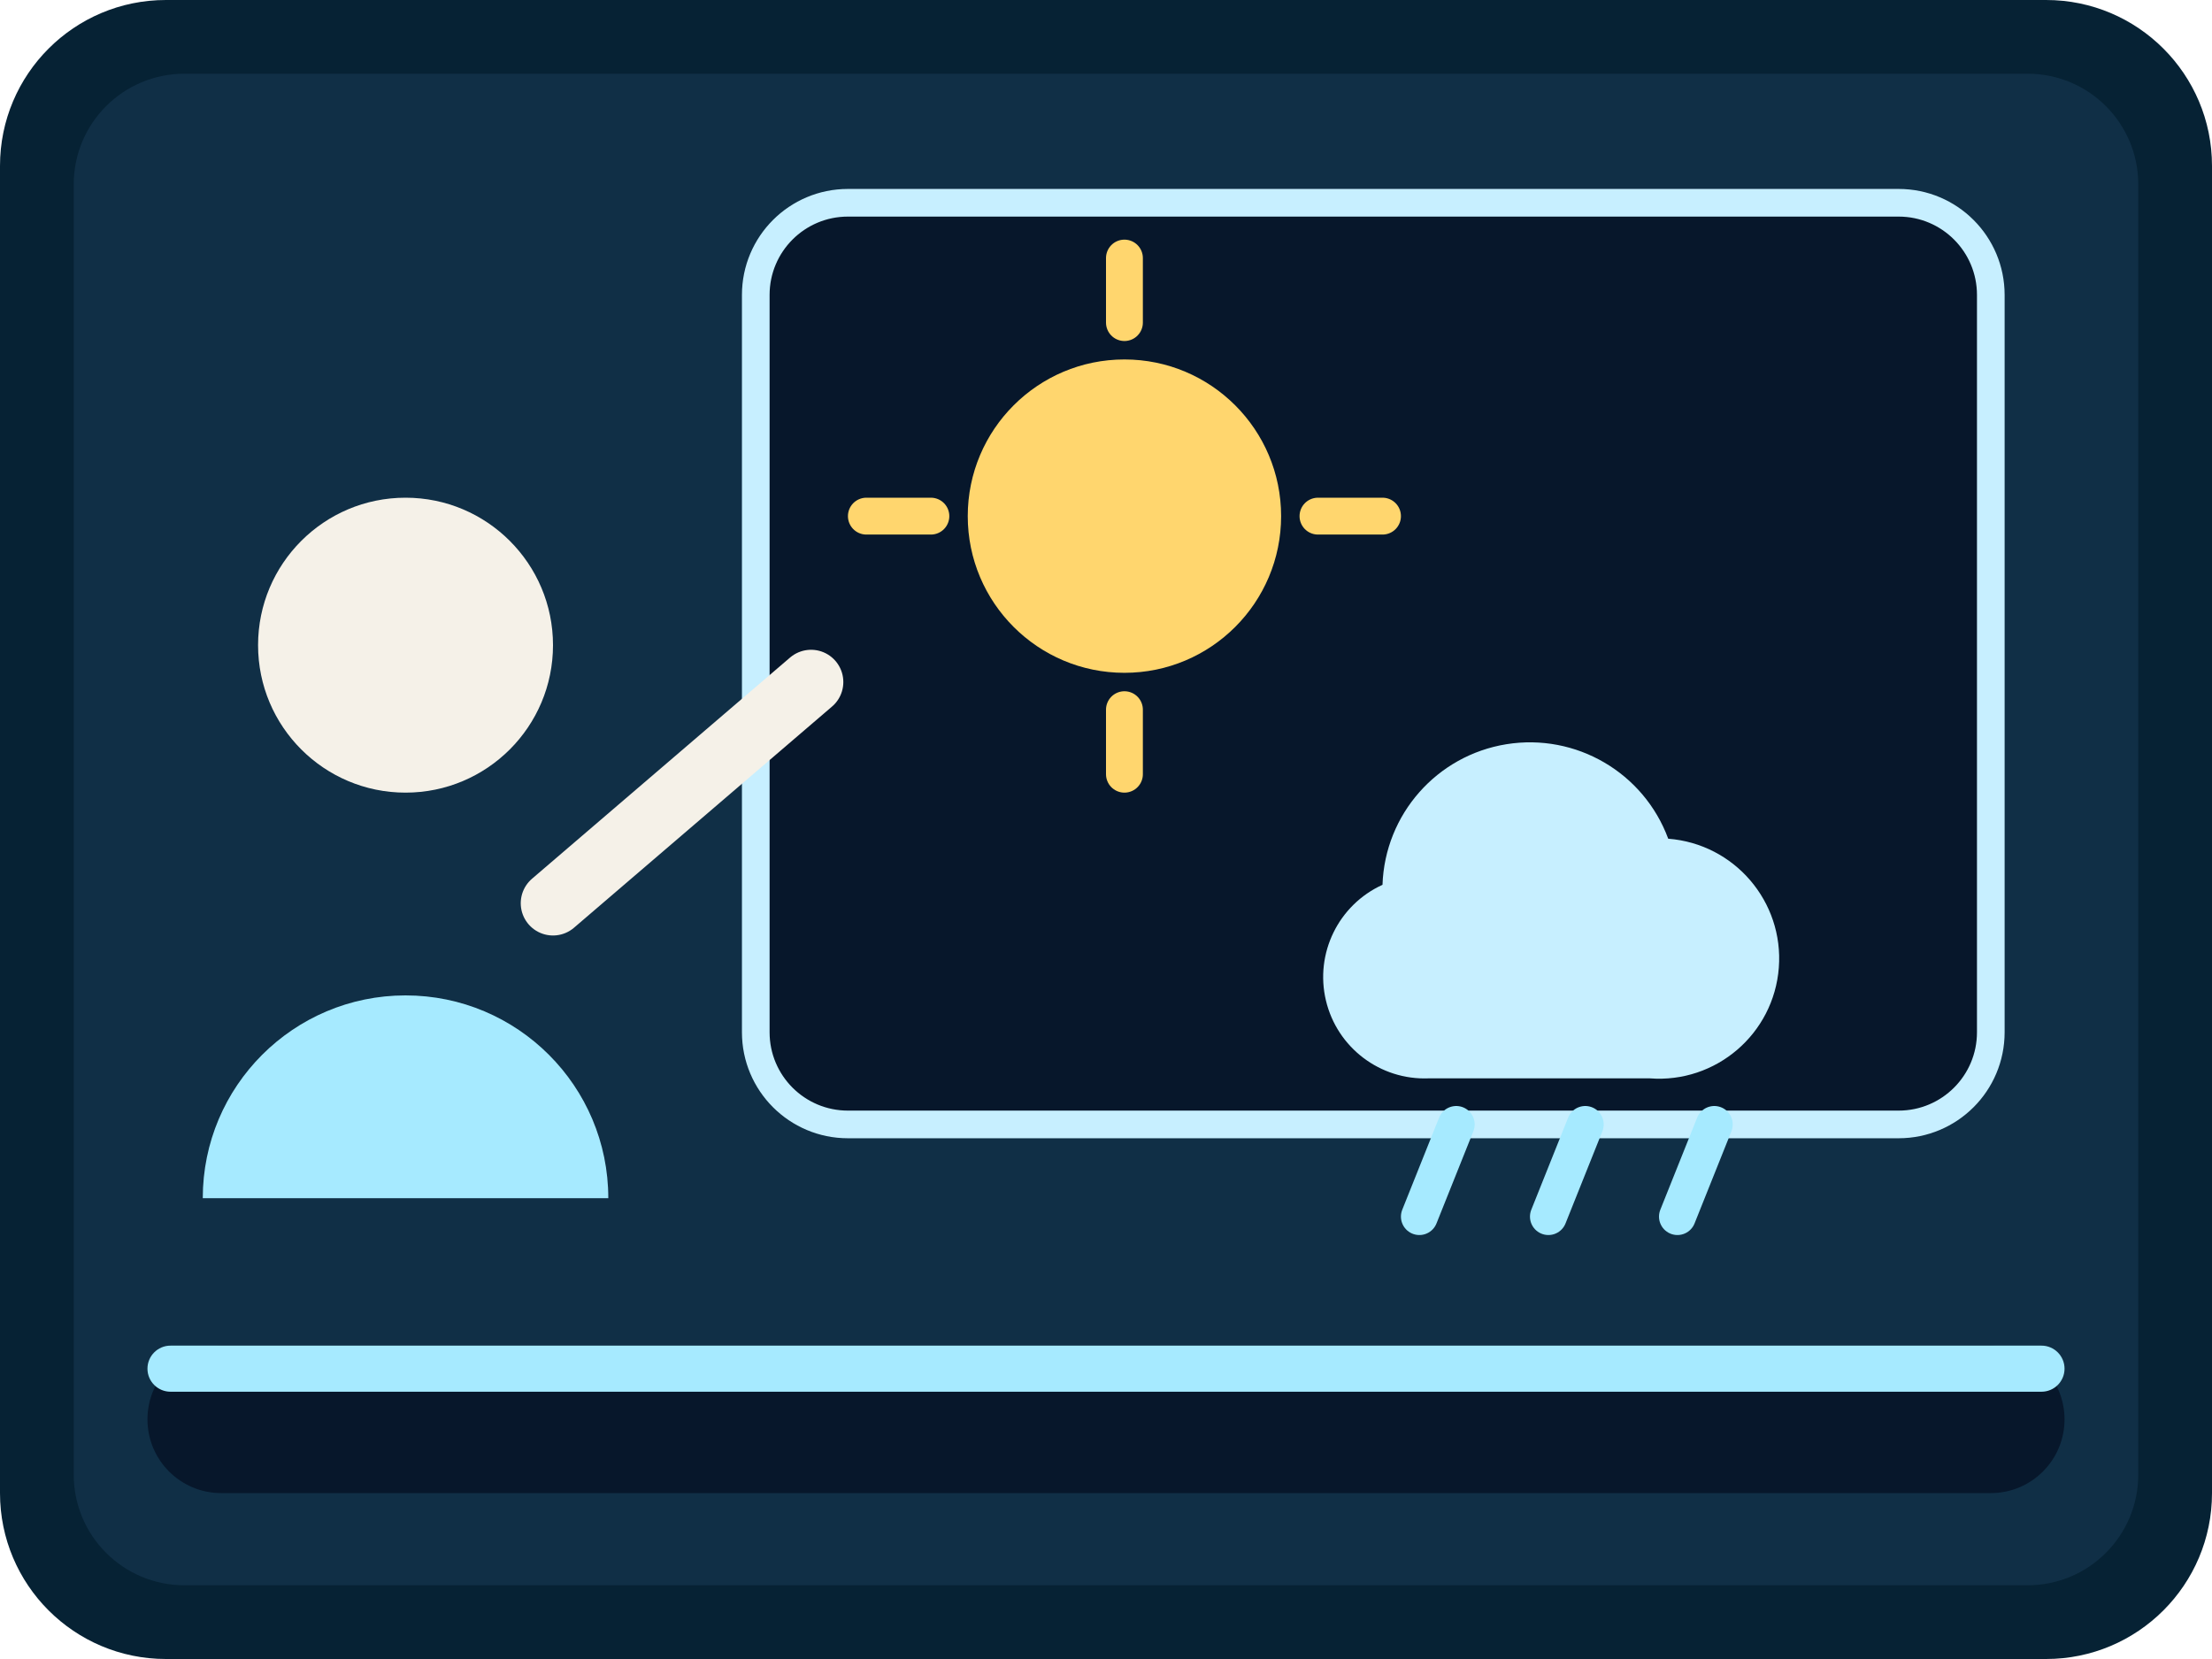
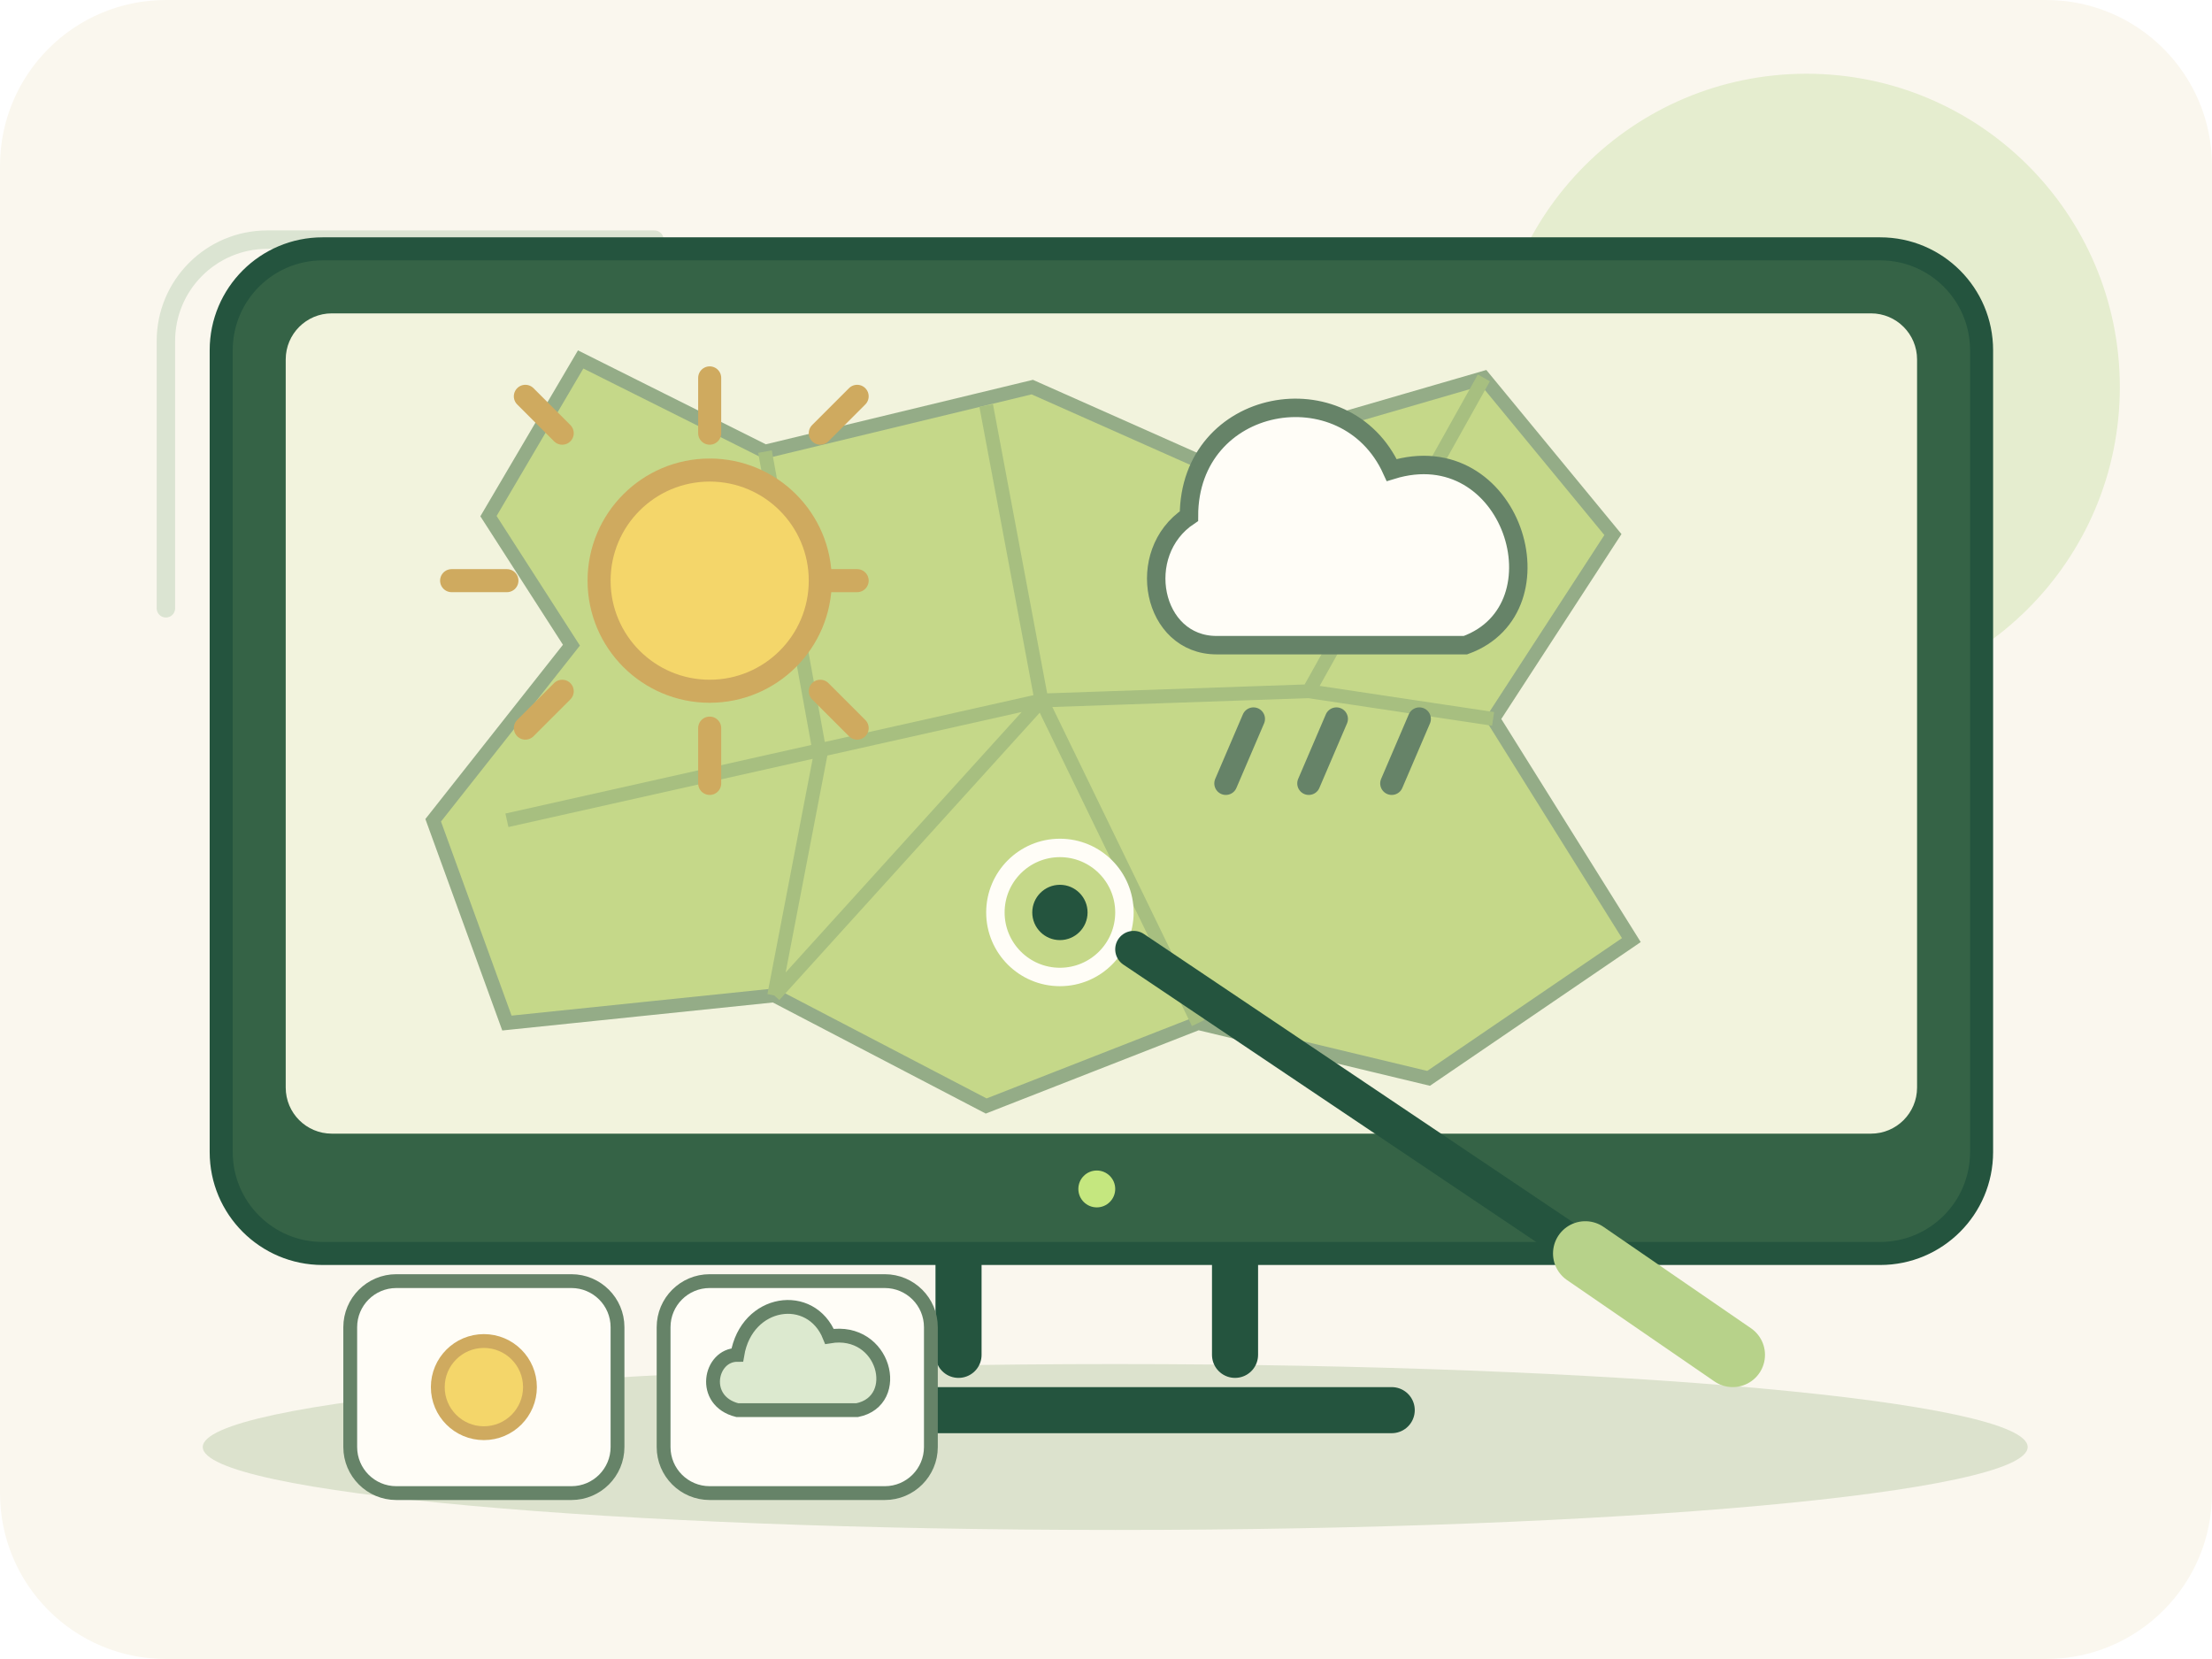
- <svg xmlns="http://www.w3.org/2000/svg" viewBox="0 0 240 180" width="480" height="360" role="img" aria-label="Weather reporter pointing at a weather map with a sun and a cloud">
-   <rect width="240" height="180" rx="18" fill="#062234" />
-   <rect x="8" y="8" width="224" height="164" rx="12" fill="#102f46" />
-   <rect x="82" y="22" width="134" height="100" rx="10" fill="#07172b" stroke="#c7efff" stroke-width="3" />
-   <circle cx="122" cy="56" r="17" fill="#ffd66e" />
-   <g stroke="#ffd66e" stroke-width="4" stroke-linecap="round">
-     <line x1="122" y1="28" x2="122" y2="35" />
-     <line x1="122" y1="77" x2="122" y2="84" />
-     <line x1="94" y1="56" x2="101" y2="56" />
-     <line x1="143" y1="56" x2="150" y2="56" />
+ <svg xmlns="http://www.w3.org/2000/svg" viewBox="0 0 240 180" width="480" height="360" role="img" aria-labelledby="title desc">
+   <rect width="240" height="180" rx="18" fill="#faf7ee" />
+   <circle cx="196" cy="42" r="34" fill="#e5edcf" />
+   <path d="M18 66V37a11 11 0 0 1 11-11h42" fill="none" stroke="#dbe4d2" stroke-width="2" stroke-linecap="round" />
+   <ellipse cx="121" cy="157" rx="99" ry="9" fill="#dce2cd" />
+   <path d="M104 133v14m30-14v14M87 153h64" fill="none" stroke="#24543e" stroke-width="5" stroke-linecap="round" />
+   <rect x="24" y="27" width="191" height="109" rx="11" fill="#356346" stroke="#24543e" stroke-width="2.5" />
+   <rect x="31" y="34" width="177" height="89" rx="5" fill="#f2f3dd" />
+   <path d="m63 39 20 10 29-7 18 8 31-9 14 17-13 20 15 24-22 15-25-6-23 9-23-12-29 3-8-22 15-19-9-14Z" fill="#c5d889" stroke="#94ac87" stroke-width="1.5" />
+   <path d="m83 49 6 33-5 26m23-64 6 32 17 35m31-70-19 34 20 3M55 89l58-13 29-1m-58 33 29-32" fill="none" stroke="#a7bf80" stroke-width="1.5" />
+   <g stroke="#cfaa5f" stroke-width="2.5" stroke-linecap="round">
+     <path d="M77 47v-6m0 44v-6M55 63h-6m44 0h-6M61 47l-4-4m32 32 4 4m-32-4-4 4m32-32 4-4" />
+     <circle cx="77" cy="63" r="12" fill="#f4d66a" />
  </g>
-   <path d="M150 96a16 16 0 0 1 31-5 13 13 0 0 1-2 26h-24a11 11 0 0 1-5-21z" fill="#c7efff" />
-   <g stroke="#a6eaff" stroke-width="4" stroke-linecap="round">
-     <line x1="158" y1="122" x2="154" y2="132" />
-     <line x1="172" y1="122" x2="168" y2="132" />
-     <line x1="186" y1="122" x2="182" y2="132" />
+   <path d="M132 70c-7 0-9-10-3-14 0-13 17-16 22-5 13-4 19 15 8 19Z" fill="#fffdf7" stroke="#668368" stroke-width="2" />
+   <path d="m136 78-3 7m12-7-3 7m12-7-3 7" stroke="#668368" stroke-width="2.5" stroke-linecap="round" />
+   <circle cx="115" cy="99" r="3" fill="#24543e" />
+   <circle cx="115" cy="99" r="7" fill="none" stroke="#fffdf7" stroke-width="2" />
+   <path d="m187 146-64-43" stroke="#24543e" stroke-width="4" stroke-linecap="round" />
+   <path d="m188 147-16-11" stroke="#b7d28a" stroke-width="7" stroke-linecap="round" />
+   <circle cx="119" cy="129" r="2" fill="#c5e77f" />
+   <g stroke="#668368" stroke-width="1.5">
+     <rect x="38" y="139" width="29" height="23" rx="5" fill="#fffdf7" />
+     <rect x="72" y="139" width="29" height="23" rx="5" fill="#fffdf7" />
+     <circle cx="52.5" cy="150.5" r="5" fill="#f4d66a" stroke="#cfaa5f" />
+     <path d="M80 153c-4-1-3-6 0-6 1-6 8-7 10-2 6-1 8 7 3 8Z" fill="#dce9cf" />
  </g>
-   <circle cx="44" cy="70" r="16" fill="#f5f1e8" />
-   <path d="M22 130a22 22 0 0 1 44 0z" fill="#a6eaff" />
-   <line x1="60" y1="98" x2="88" y2="74" stroke="#f5f1e8" stroke-width="7" stroke-linecap="round" />
-   <rect x="16" y="146" width="208" height="16" rx="8" fill="#07172b" />
-   <rect x="16" y="146" width="208" height="5" rx="2.5" fill="#a6eaff" />
</svg>
